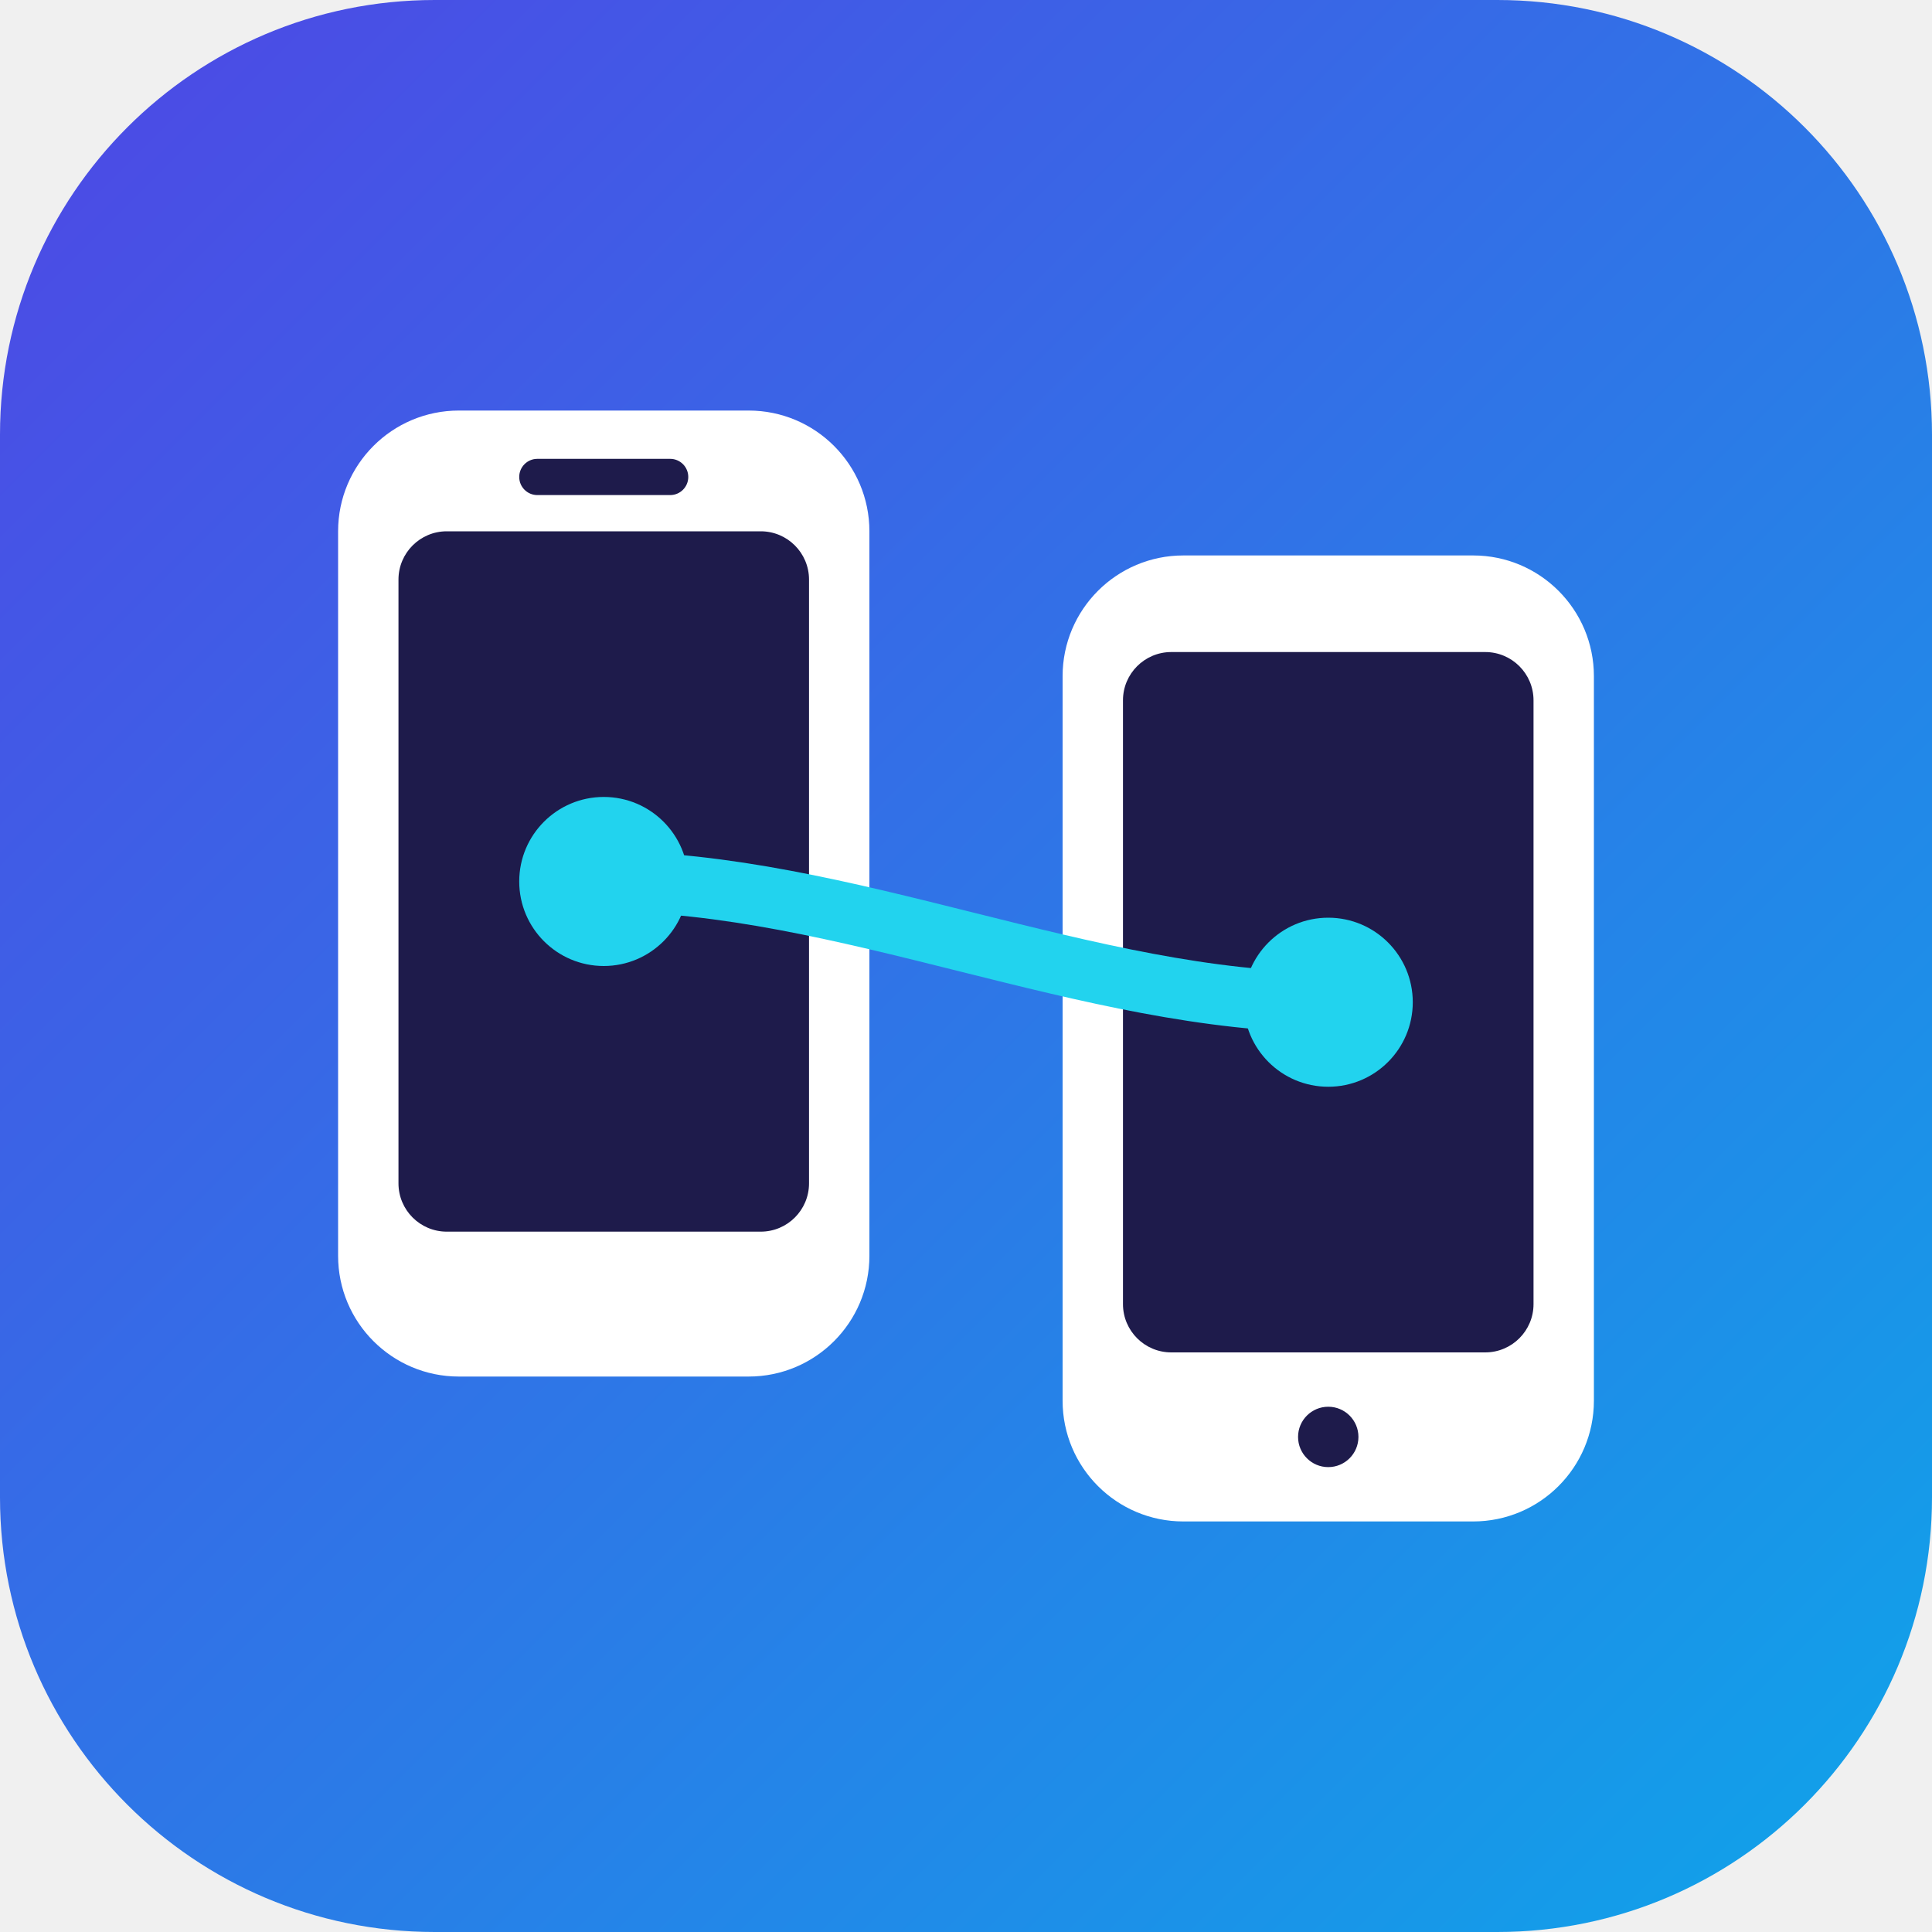
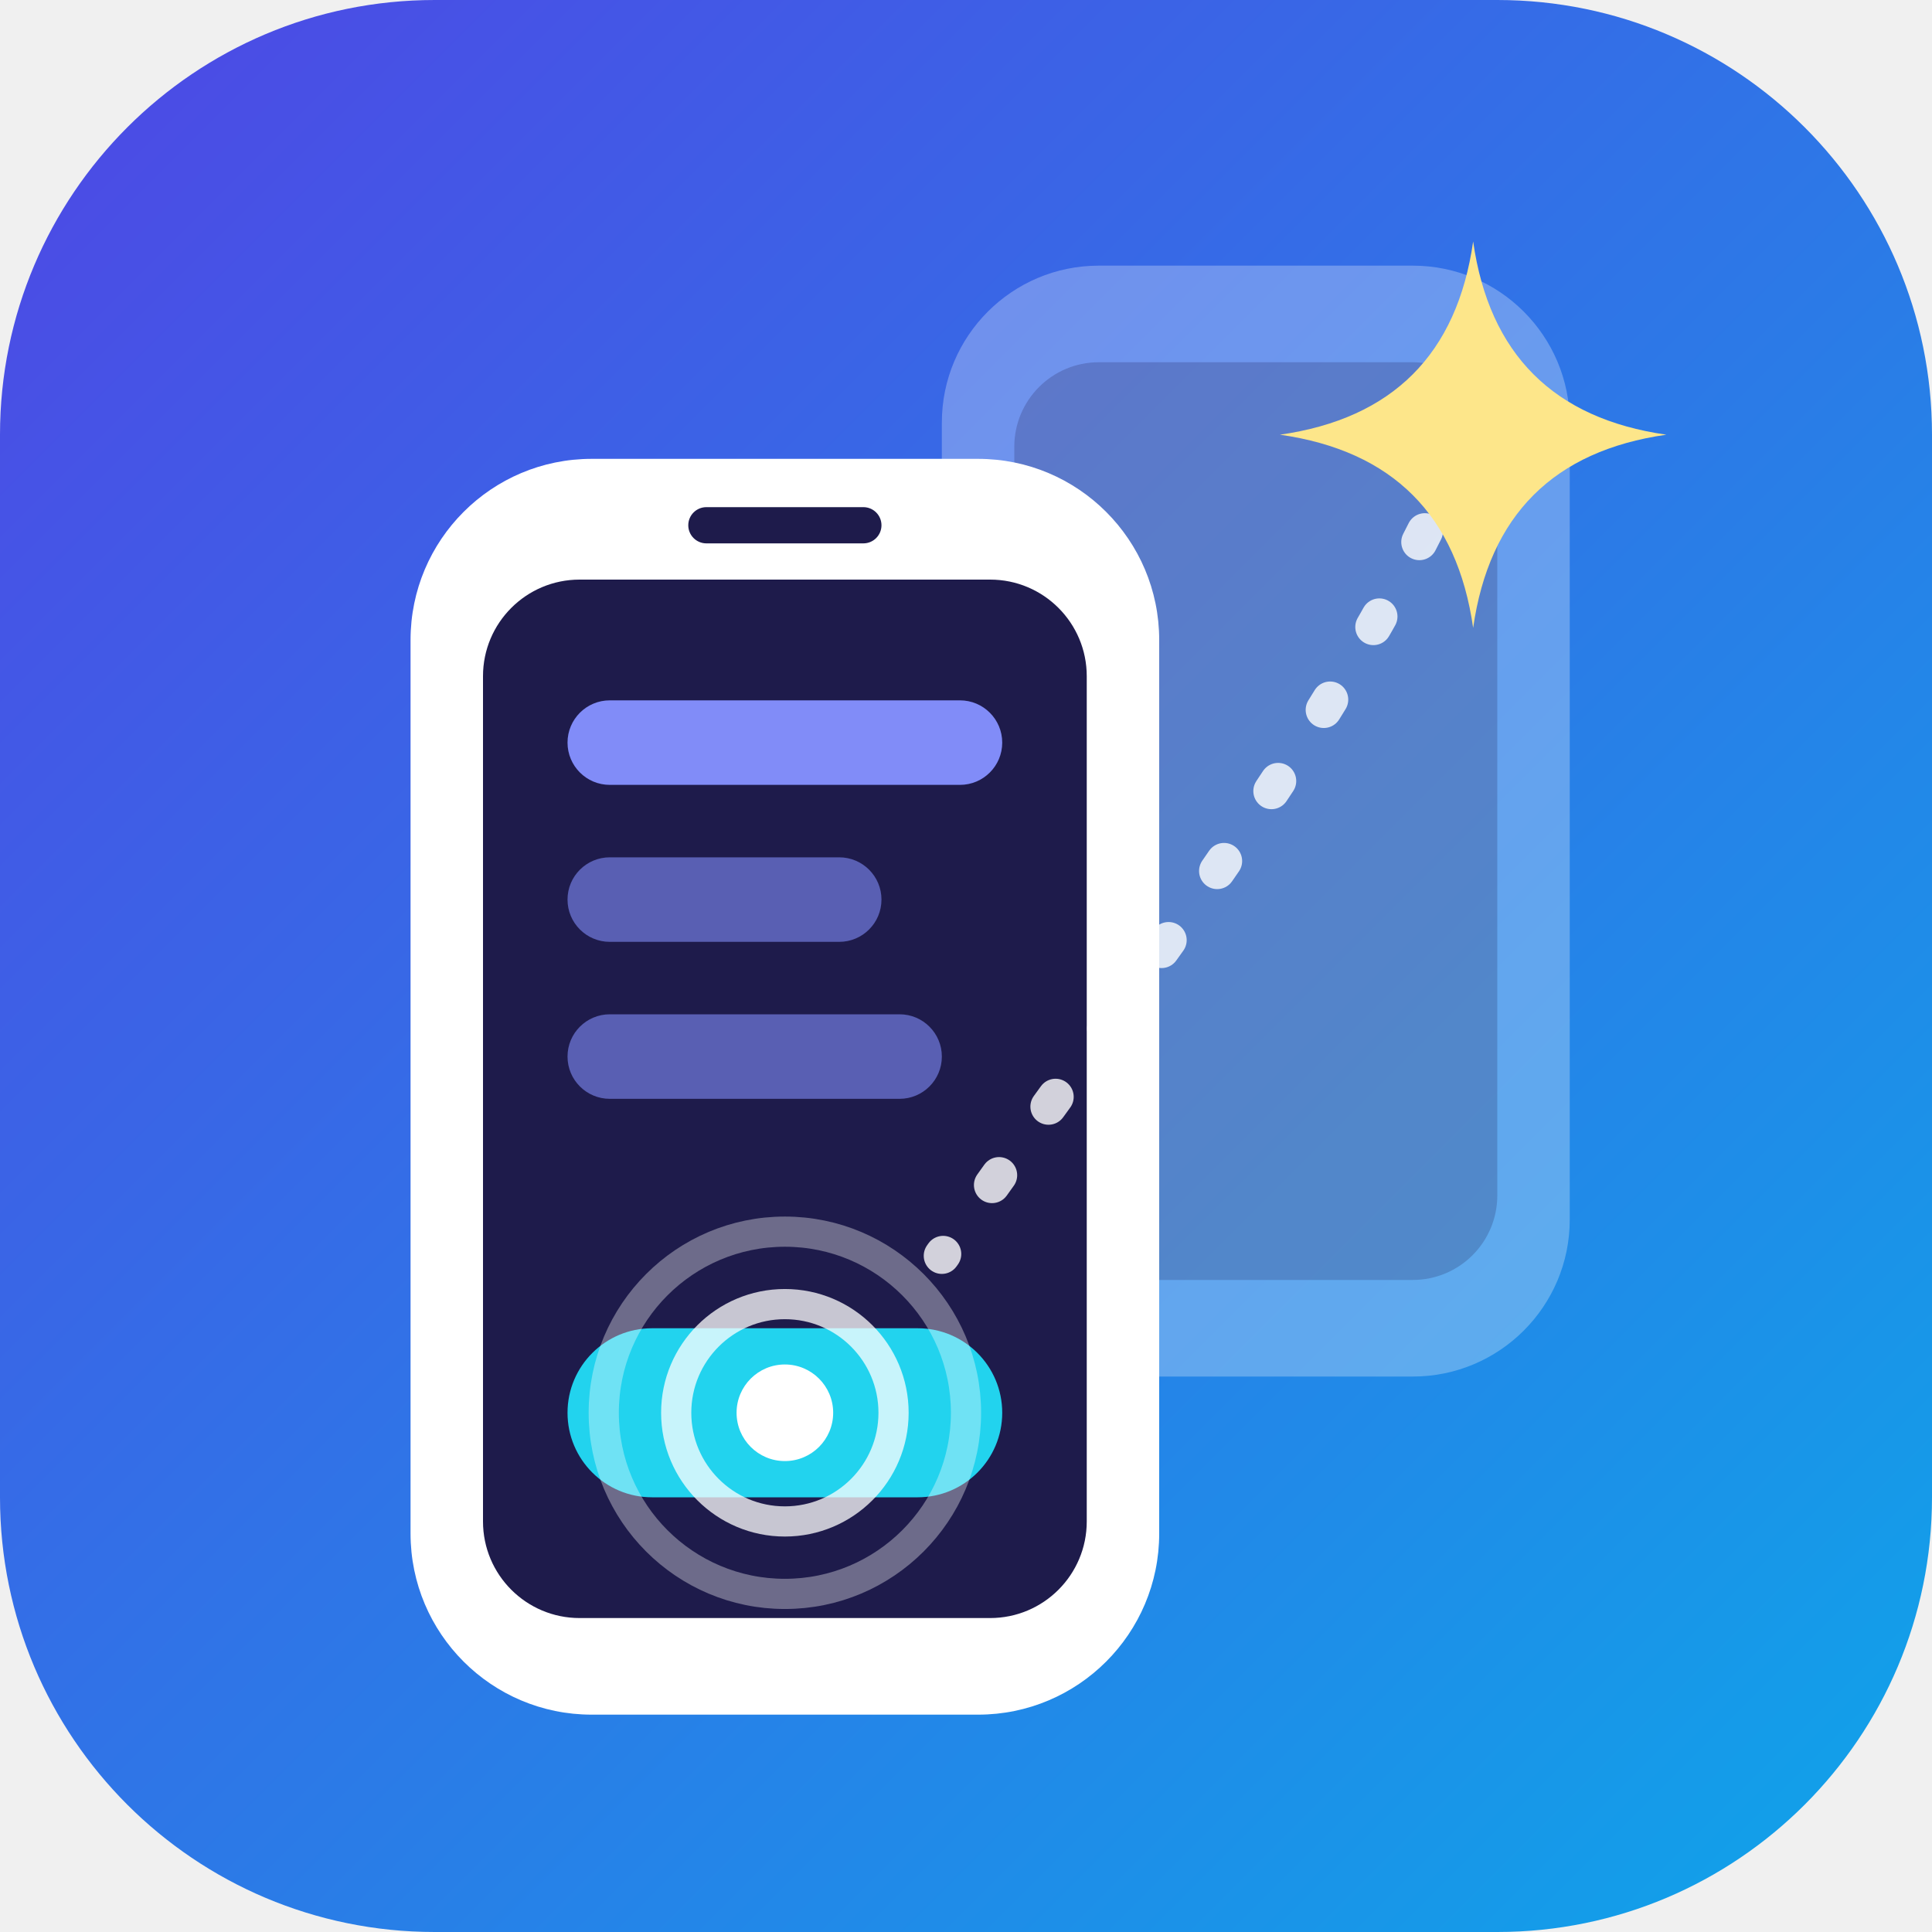
<svg xmlns="http://www.w3.org/2000/svg" width="160" height="160" viewBox="0 0 160 160" role="img" aria-labelledby="title">
  <defs>
    <linearGradient id="bg" x1="0" y1="0" x2="1" y2="1">
      <stop offset="0" stop-color="#4F46E5" />
      <stop offset="1" stop-color="#0EA5E9" />
    </linearGradient>
  </defs>
  <rect width="160" height="160" rx="36" fill="url(#bg)" />
-   <rect x="28" y="34" width="44" height="80" rx="10" fill="#FFFFFF" />
-   <rect x="33" y="44" width="34" height="58" rx="4" fill="#1E1B4B" />
-   <rect x="43" y="38" width="14" height="3" rx="1.5" fill="#1E1B4B" />
-   <rect x="88" y="46" width="44" height="80" rx="10" fill="#FFFFFF" />
-   <rect x="93" y="54" width="34" height="58" rx="4" fill="#1E1B4B" />
-   <circle cx="110" cy="119" r="2.5" fill="#1E1B4B" />
-   <path d="M50 73 C 70 73, 90 83, 110 83" fill="none" stroke="#22D3EE" stroke-width="5" stroke-linecap="round" />
-   <circle cx="50" cy="73" r="7" fill="#22D3EE" />
-   <circle cx="110" cy="83" r="7" fill="#22D3EE" />
+   <rect x="78" y="22" width="52" height="92" rx="13" fill="#FFFFFF" fill-opacity="0.28" />
+   <rect x="84" y="30" width="40" height="76" rx="7" fill="#1E1B4B" fill-opacity="0.22" />
+   <rect x="34" y="38" width="62" height="104" rx="15" fill="#FFFFFF" />
+   <rect x="40" y="48" width="50" height="86" rx="8" fill="#1E1B4B" />
+   <rect x="57" y="42" width="16" height="3" rx="1.5" fill="#1E1B4B" />
+   <rect x="47" y="58" width="36" height="7" rx="3.5" fill="#818CF8" />
+   <rect x="47" y="71" width="26" height="7" rx="3.5" fill="#818CF8" fill-opacity="0.6" />
+   <rect x="47" y="84" width="31" height="7" rx="3.5" fill="#818CF8" fill-opacity="0.6" />
+   <rect x="47" y="110" width="36" height="14" rx="7" fill="#22D3EE" />
+   <circle cx="65" cy="117" r="15" fill="none" stroke="#FFFFFF" stroke-opacity="0.35" stroke-width="2.5" />
+   <circle cx="65" cy="117" r="9" fill="none" stroke="#FFFFFF" stroke-opacity="0.75" stroke-width="2.5" />
+   <circle cx="65" cy="117" r="4" fill="#FFFFFF" />
+   <path d="M118 44 C 108 64, 92 84, 78 104" fill="none" stroke="#FFFFFF" stroke-opacity="0.8" stroke-width="3" stroke-linecap="round" stroke-dasharray="1 7" />
+   <path d="M122 20 Q 124 34 138 36 Q 124 38 122 52 Q 120 38 106 36 Q 120 34 122 20 Z" fill="#FDE68A" />
</svg>
